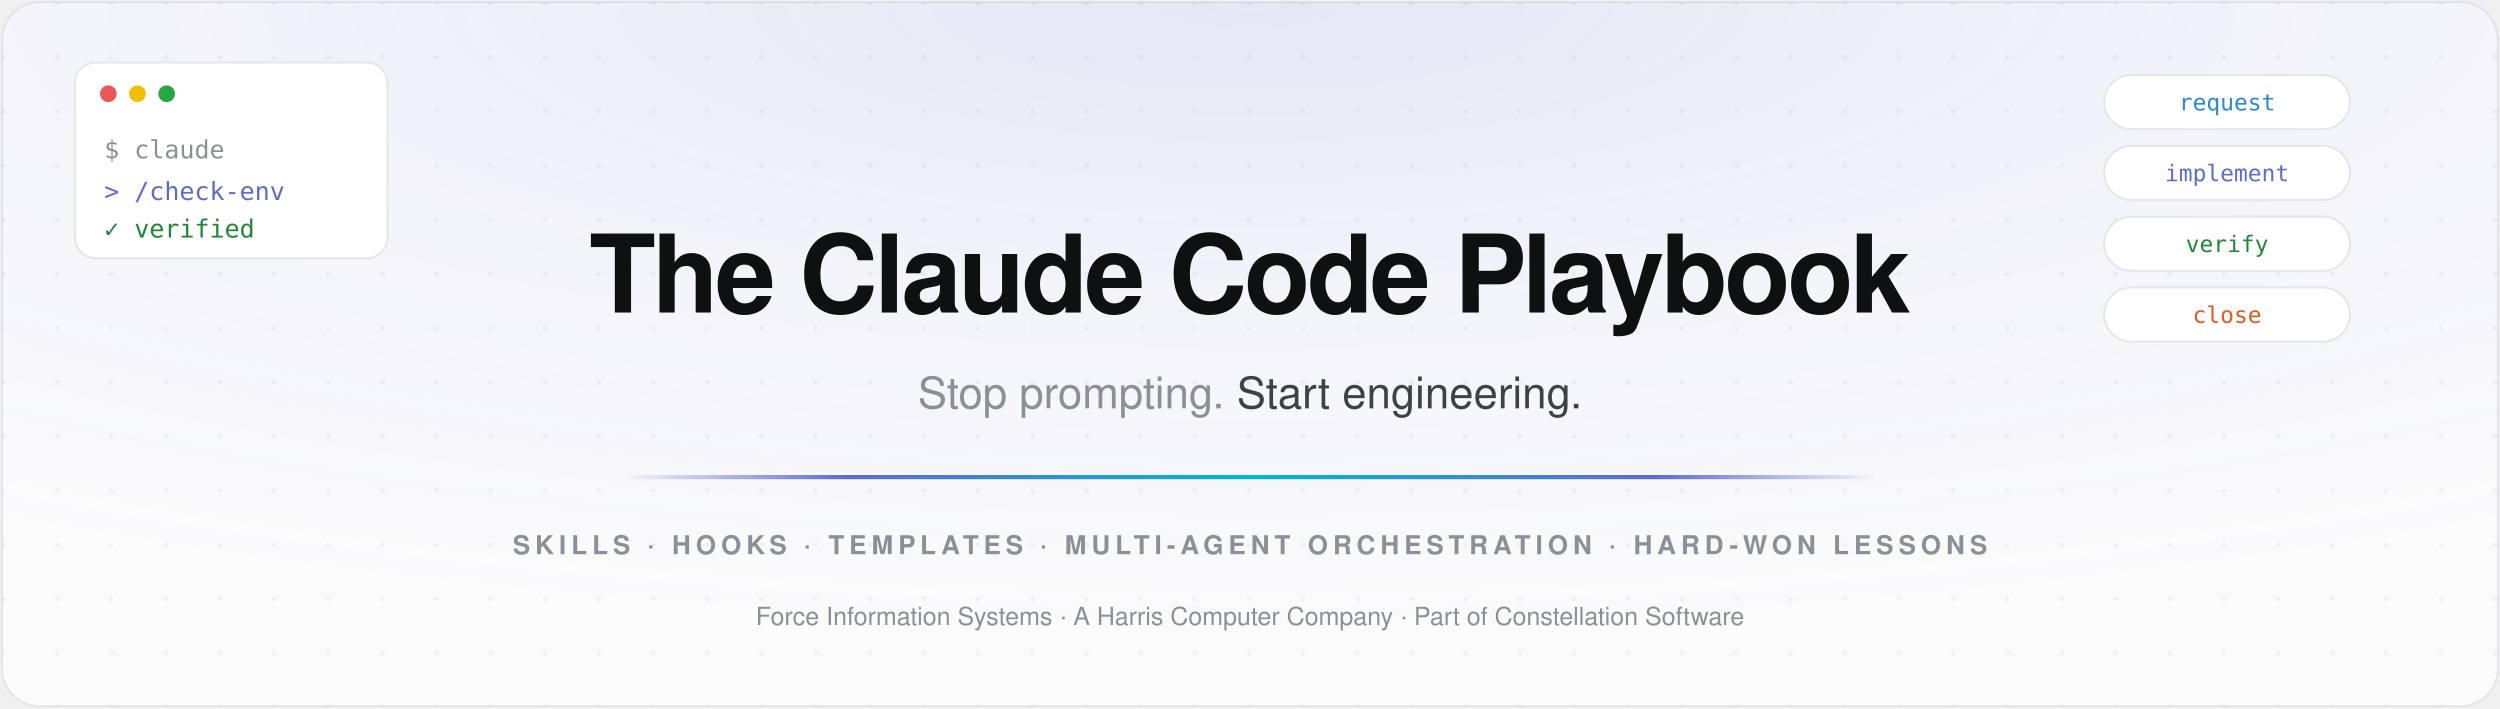
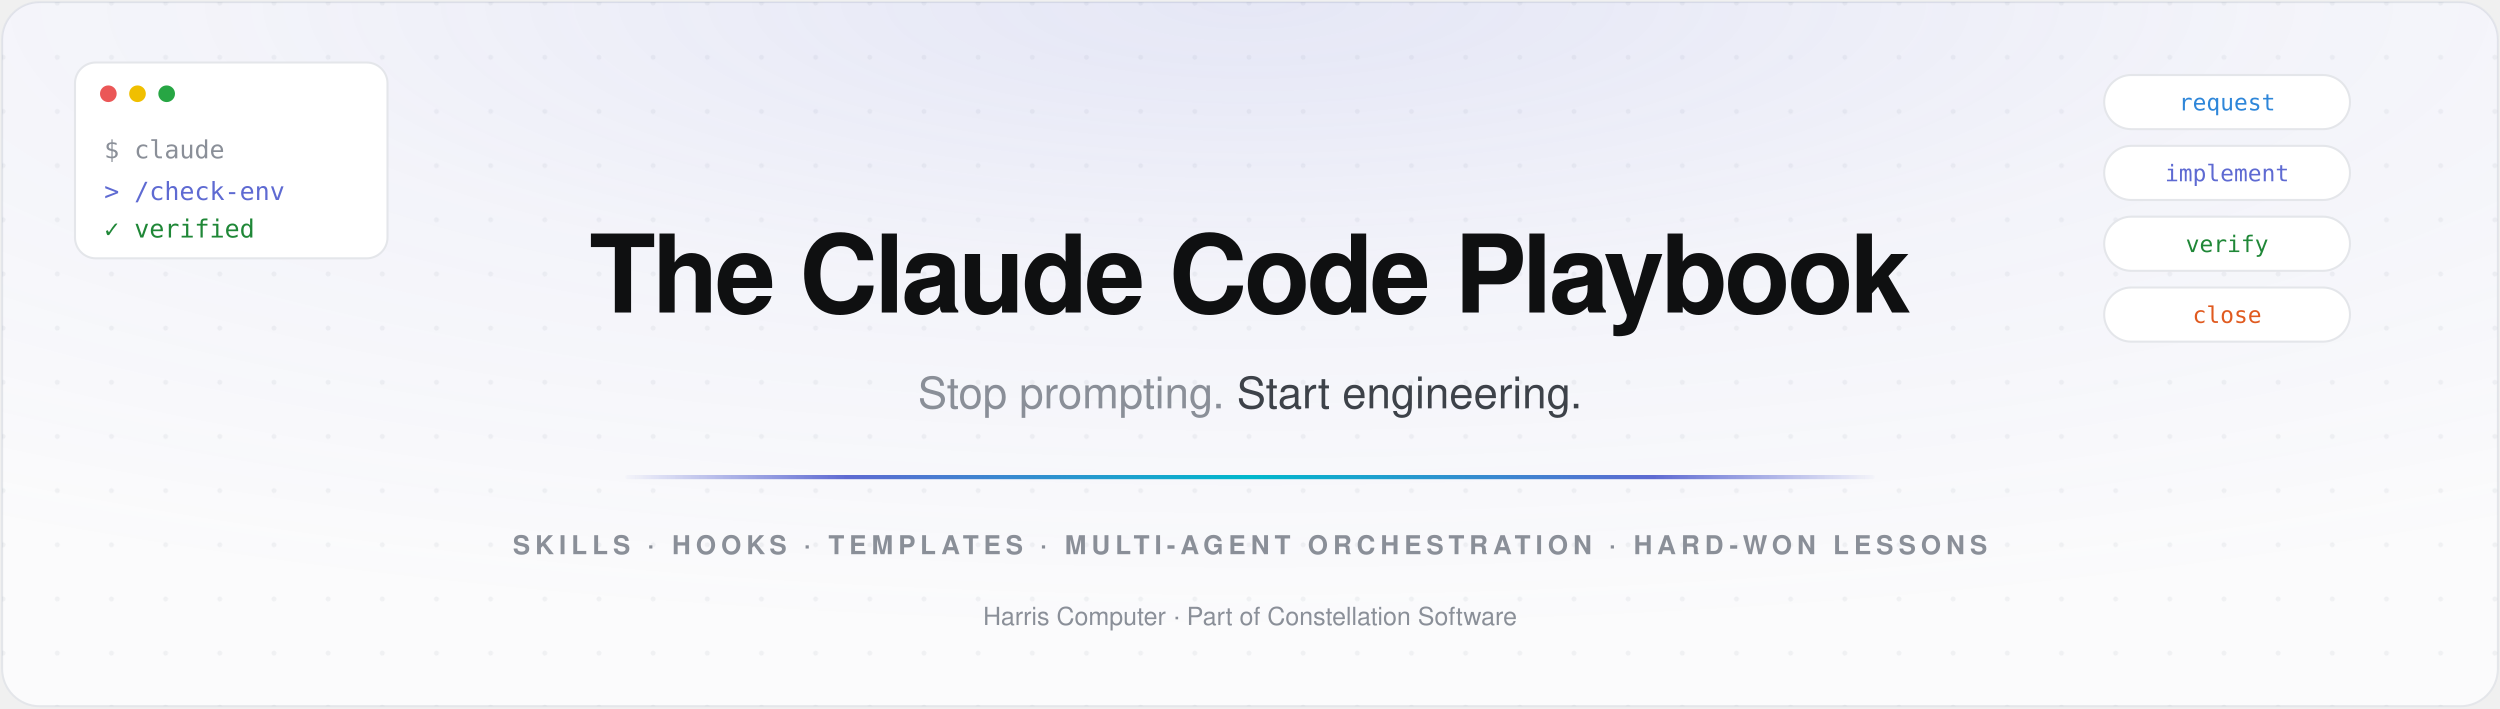
<svg xmlns="http://www.w3.org/2000/svg" width="1200" height="340" viewBox="0 0 1200 340" fill="none" role="img" aria-label="The Claude Code Playbook — Stop prompting. Start engineering.">
  <defs>
    <radialGradient id="glow" cx="50%" cy="0%" r="90%">
      <stop offset="0%" stop-color="#5E6AD2" stop-opacity="0.14" />
      <stop offset="45%" stop-color="#5E6AD2" stop-opacity="0.05" />
      <stop offset="100%" stop-color="#5E6AD2" stop-opacity="0" />
    </radialGradient>
    <linearGradient id="rule" x1="0" y1="0" x2="1" y2="0">
      <stop offset="0%" stop-color="#5E6AD2" stop-opacity="0" />
      <stop offset="18%" stop-color="#5E6AD2" />
      <stop offset="50%" stop-color="#00B8CC" />
      <stop offset="82%" stop-color="#5E6AD2" />
      <stop offset="100%" stop-color="#5E6AD2" stop-opacity="0" />
    </linearGradient>
    <pattern id="dots" width="26" height="26" patternUnits="userSpaceOnUse">
      <circle cx="1.5" cy="1.5" r="1.2" fill="#1a2b4a" fill-opacity="0.05" />
    </pattern>
    <clipPath id="panelclip">
      <rect x="1" y="1" width="1198" height="338" rx="18" />
    </clipPath>
  </defs>
  <rect x="1" y="1" width="1198" height="338" rx="18" fill="#FBFBFC" stroke="#E4E6EA" />
  <g clip-path="url(#panelclip)">
    <rect x="1" y="1" width="1198" height="338" fill="url(#dots)" />
    <rect x="1" y="1" width="1198" height="338" fill="url(#glow)" />
    <g transform="translate(36,30)">
      <rect width="150" height="94" rx="10" fill="#FFFFFF" stroke="#E4E6EA" />
      <circle cx="16" cy="15" r="4" fill="#EB5757" />
      <circle cx="30" cy="15" r="4" fill="#F0BF00" />
      <circle cx="44" cy="15" r="4" fill="#27A644" />
      <text x="14" y="46" font-family="ui-monospace,SFMono-Regular,Menlo,Consolas,monospace" font-size="12" fill="#8A8F98">$ claude</text>
      <text x="14" y="66" font-family="ui-monospace,SFMono-Regular,Menlo,Consolas,monospace" font-size="12" fill="#5E6AD2">&gt; /check-env</text>
      <text x="14" y="84" font-family="ui-monospace,SFMono-Regular,Menlo,Consolas,monospace" font-size="12" fill="#1F8737">✓ verified</text>
    </g>
    <g transform="translate(1010,36)" font-family="ui-monospace,SFMono-Regular,Menlo,Consolas,monospace" font-size="11">
      <rect x="0" y="0" width="118" height="26" rx="13" fill="#FFFFFF" stroke="#E4E6EA" />
      <text x="59" y="17" text-anchor="middle" fill="#2E86D9">request</text>
      <rect x="0" y="34" width="118" height="26" rx="13" fill="#FFFFFF" stroke="#E4E6EA" />
      <text x="59" y="51" text-anchor="middle" fill="#5E6AD2">implement</text>
      <rect x="0" y="68" width="118" height="26" rx="13" fill="#FFFFFF" stroke="#E4E6EA" />
      <text x="59" y="85" text-anchor="middle" fill="#1F8737">verify</text>
      <rect x="0" y="102" width="118" height="26" rx="13" fill="#FFFFFF" stroke="#E4E6EA" />
      <text x="59" y="119" text-anchor="middle" fill="#E05A1F">close</text>
    </g>
  </g>
  <text x="600" y="150" text-anchor="middle" font-family="-apple-system,BlinkMacSystemFont,'Segoe UI',Helvetica,Arial,sans-serif" font-size="52" font-weight="700" letter-spacing="-1.5" fill="#0F1011">The Claude Code Playbook</text>
  <text x="600" y="196" text-anchor="middle" font-family="-apple-system,BlinkMacSystemFont,'Segoe UI',Helvetica,Arial,sans-serif" font-size="21" font-weight="500" fill="#8A8F98">Stop prompting. <tspan fill="#3D4249">Start engineering.</tspan>
  </text>
  <rect x="300" y="228" width="600" height="2" rx="1" fill="url(#rule)" />
  <text x="600" y="266" text-anchor="middle" font-family="-apple-system,BlinkMacSystemFont,'Segoe UI',Helvetica,Arial,sans-serif" font-size="12.5" font-weight="600" letter-spacing="2.4" fill="#8A8F98">SKILLS · HOOKS · TEMPLATES · MULTI-AGENT ORCHESTRATION · HARD-WON LESSONS</text>
-   <text x="600" y="300" text-anchor="middle" font-family="-apple-system,BlinkMacSystemFont,'Segoe UI',Helvetica,Arial,sans-serif" font-size="12" fill="#8A8F98">Force Information Systems · A Harris Computer Company · Part of Constellation Software</text>
+   <text x="600" y="300" text-anchor="middle" font-family="-apple-system,BlinkMacSystemFont,'Segoe UI',Helvetica,Arial,sans-serif" font-size="12" fill="#8A8F98">Harris Computer · Part of Constellation Software</text>
</svg>
